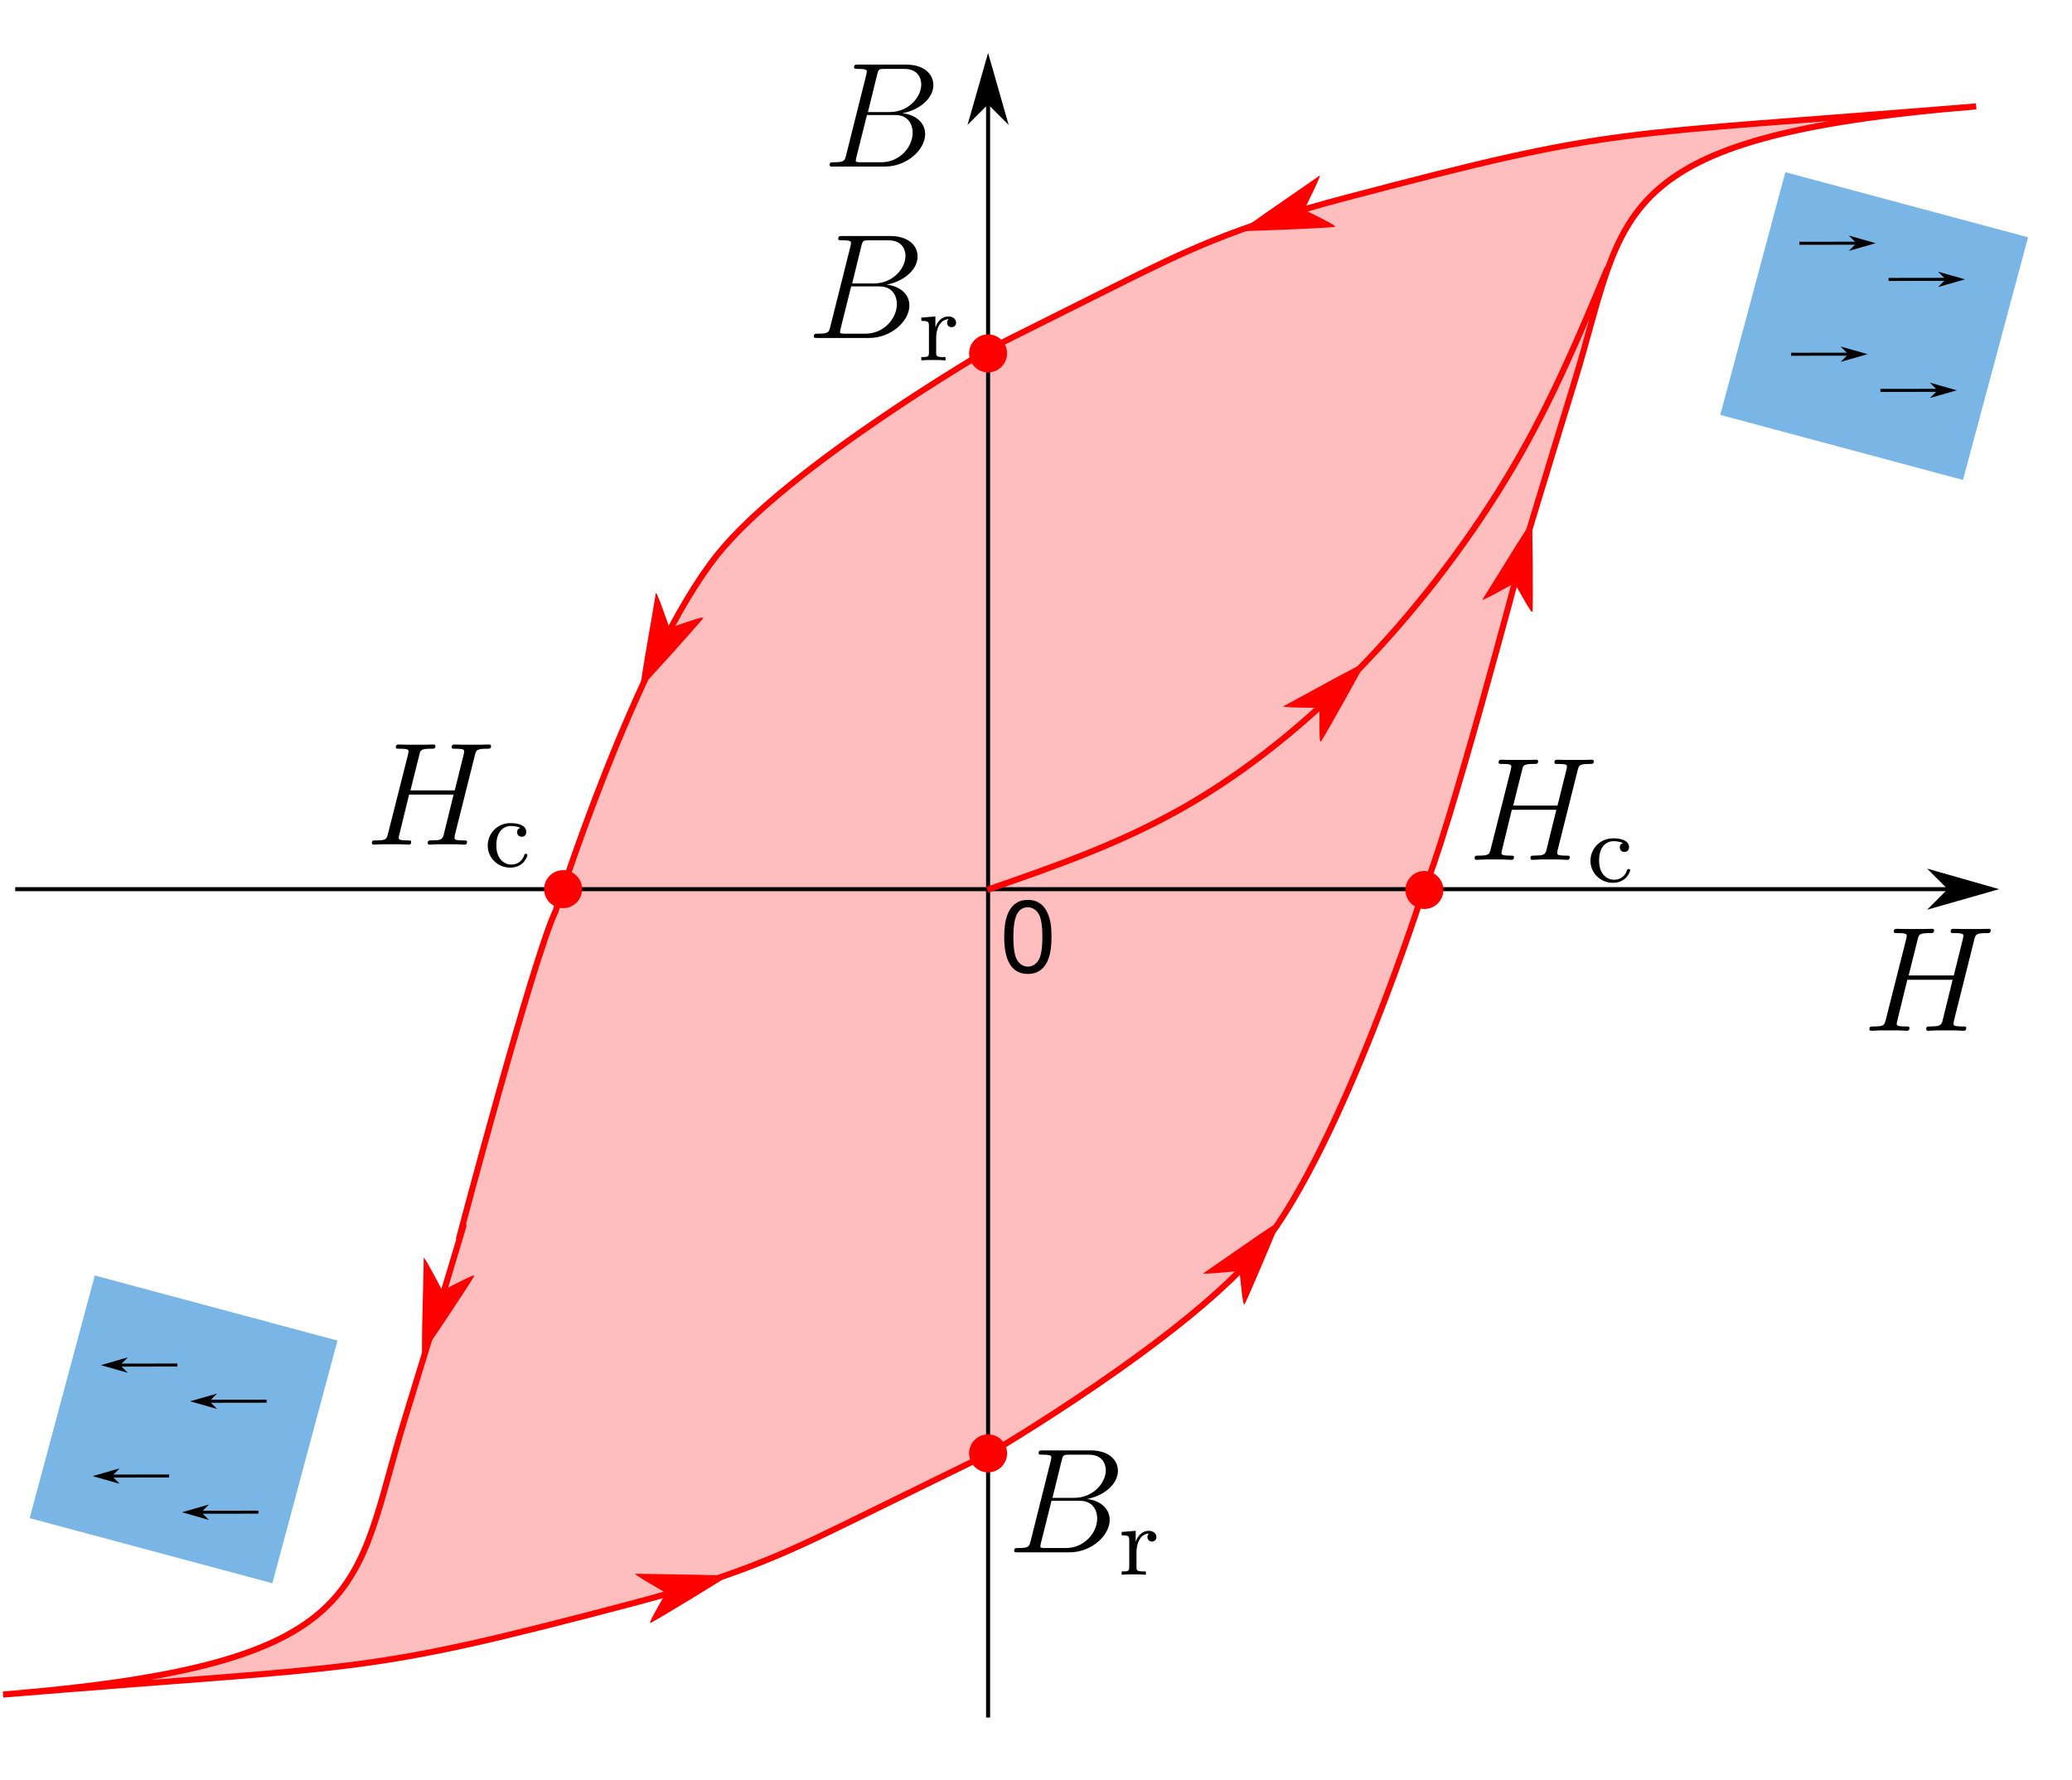
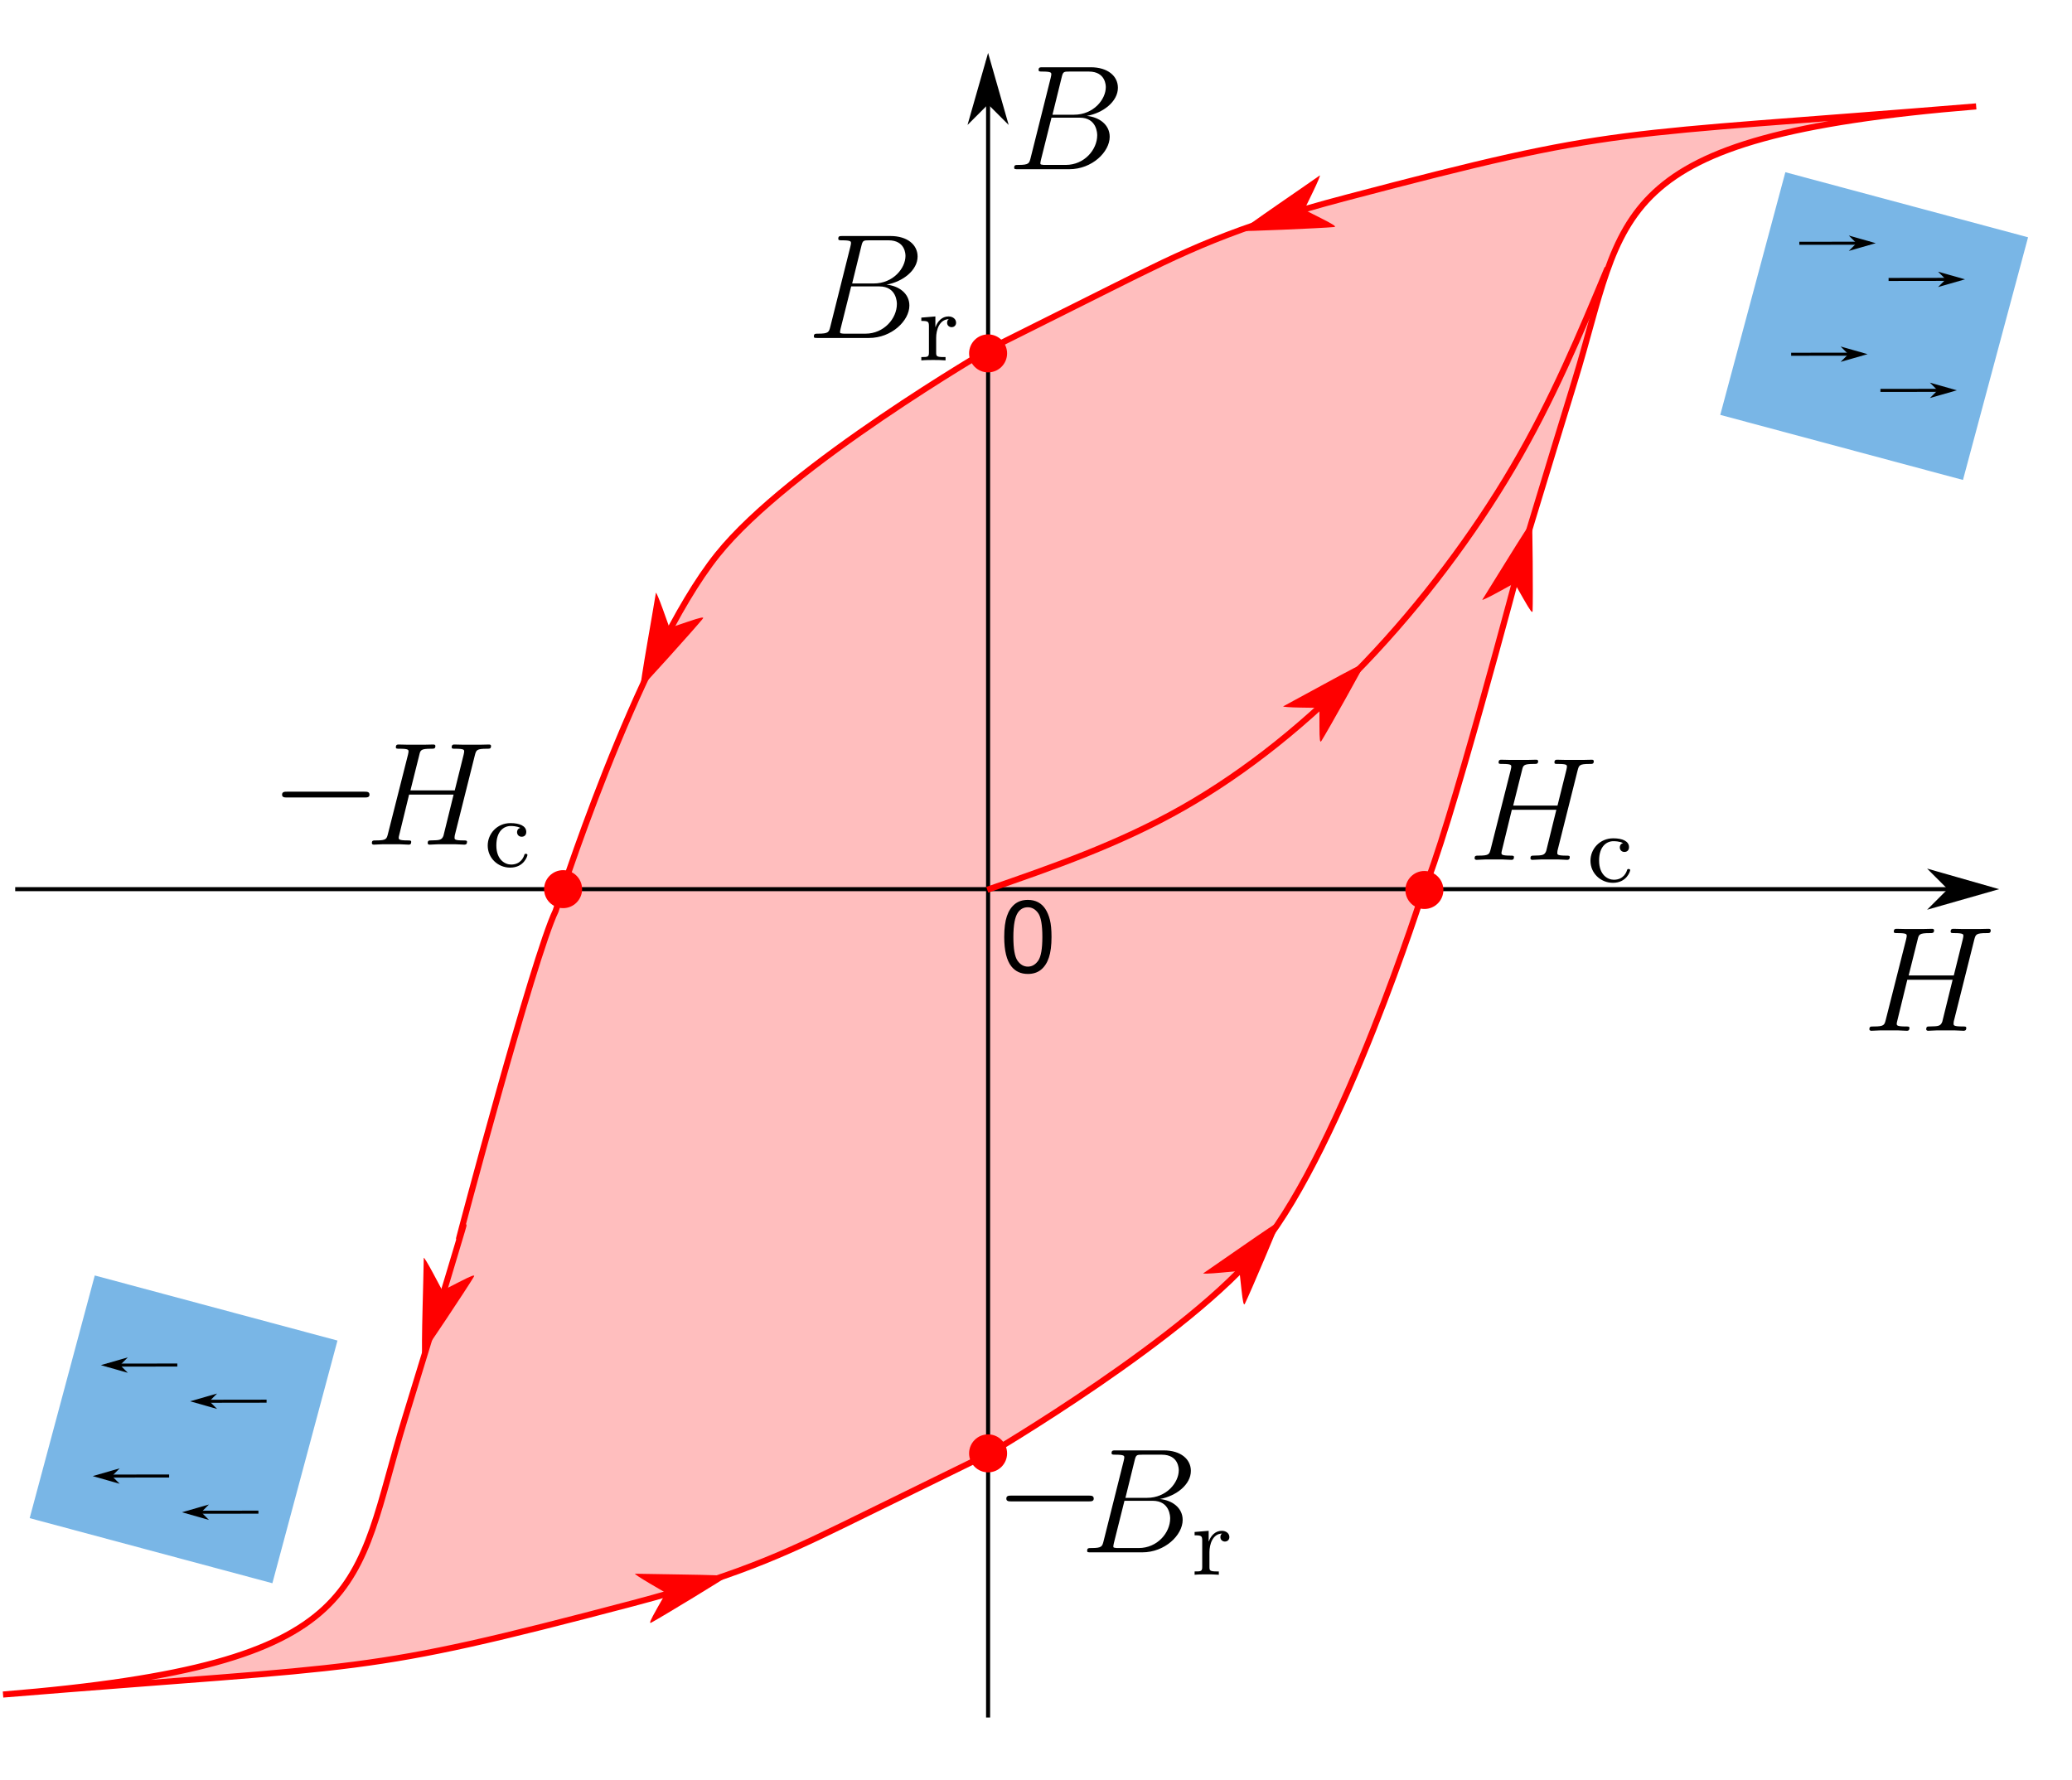
<svg xmlns="http://www.w3.org/2000/svg" width="681.515" height="585.545" id="svg3675" version="1.0">
  <defs id="defs3677">
    <marker orient="auto" refY="0" refX="0" id="Arrow1Mstart" style="overflow:visible" viewBox="0 0 8.887 5.078" markerWidth="8.887" markerHeight="5.078" preserveAspectRatio="xMidYMid">
      <path id="path4207" d="M 0,0 5,-5 -12.5,0 5,5 Z" style="fill-rule:evenodd;stroke:#000000;stroke-width:1pt;marker-start:none" transform="matrix(0.4,0,0,0.4,4,0)" />
    </marker>
    <marker orient="auto" refY="0" refX="0" id="Arrow1Mend" style="overflow:visible">
      <path id="path4210" d="M 0,0 5,-5 -12.5,0 5,5 Z" style="fill-rule:evenodd;stroke:#000000;stroke-width:1pt;marker-start:none" transform="matrix(-0.4,0,0,-0.4,-4,0)" />
    </marker>
    <marker orient="auto" refY="0" refX="0" id="Arrow1Lend" style="overflow:visible" viewBox="0 0 17.774 10.156" markerWidth="17.774" markerHeight="10.156" preserveAspectRatio="xMidYMid">
      <path id="path4204" d="M 0,0 5,-5 -12.5,0 5,5 Z" style="fill-rule:evenodd;stroke:#000000;stroke-width:1pt;marker-start:none" transform="matrix(-0.8,0,0,-0.8,-10,0)" />
    </marker>
    <marker orient="auto" refY="0" refX="0" id="Arrow1Lstart" style="overflow:visible" viewBox="0 0 17.774 10.156" markerWidth="17.774" markerHeight="10.156" preserveAspectRatio="xMidYMid">
      <path id="path4201" d="M 0,0 5,-5 -12.5,0 5,5 Z" style="fill-rule:evenodd;stroke:#000000;stroke-width:1pt;marker-start:none" transform="matrix(0.8,0,0,0.8,10,0)" />
    </marker>
    <marker orient="auto" refY="0" refX="0" id="Arrow1Mend-9" style="overflow:visible">
      <path id="path4210-4" d="M 0,0 5,-5 -12.5,0 5,5 Z" style="fill-rule:evenodd;stroke:#000000;stroke-width:1pt;marker-start:none" transform="matrix(-0.4,0,0,-0.4,-4,0)" />
    </marker>
    <marker orient="auto" refY="0" refX="0" id="marker3790" style="overflow:visible">
      <path id="path3792" d="M 0,0 5,-5 -12.5,0 5,5 Z" style="fill-rule:evenodd;stroke:#000000;stroke-width:1pt;marker-start:none" transform="matrix(-0.4,0,0,-0.4,-4,0)" />
    </marker>
    <marker orient="auto" refY="0" refX="0" id="marker3794" style="overflow:visible">
      <path id="path3796" d="M 0,0 5,-5 -12.5,0 5,5 Z" style="fill-rule:evenodd;stroke:#000000;stroke-width:1pt;marker-start:none" transform="matrix(-0.4,0,0,-0.4,-4,0)" />
    </marker>
    <marker orient="auto" refY="0" refX="0" id="marker3798" style="overflow:visible">
      <path id="path3800" d="M 0,0 5,-5 -12.5,0 5,5 Z" style="fill-rule:evenodd;stroke:#000000;stroke-width:1pt;marker-start:none" transform="matrix(-0.4,0,0,-0.4,-4,0)" />
    </marker>
    <marker orient="auto" refY="0" refX="0" id="Arrow1Mend-7" style="overflow:visible">
      <path id="path4210-1" d="M 0,0 5,-5 -12.5,0 5,5 Z" style="fill-rule:evenodd;stroke:#000000;stroke-width:1pt;marker-start:none" transform="matrix(-0.4,0,0,-0.4,-4,0)" />
    </marker>
    <marker orient="auto" refY="0" refX="0" id="marker3860" style="overflow:visible">
      <path id="path3862" d="M 0,0 5,-5 -12.5,0 5,5 Z" style="fill-rule:evenodd;stroke:#000000;stroke-width:1pt;marker-start:none" transform="matrix(-0.4,0,0,-0.4,-4,0)" />
    </marker>
    <marker orient="auto" refY="0" refX="0" id="marker3864" style="overflow:visible">
      <path id="path3866" d="M 0,0 5,-5 -12.5,0 5,5 Z" style="fill-rule:evenodd;stroke:#000000;stroke-width:1pt;marker-start:none" transform="matrix(-0.4,0,0,-0.4,-4,0)" />
    </marker>
    <marker orient="auto" refY="0" refX="0" id="marker3868" style="overflow:visible">
      <path id="path3870" d="M 0,0 5,-5 -12.5,0 5,5 Z" style="fill-rule:evenodd;stroke:#000000;stroke-width:1pt;marker-start:none" transform="matrix(-0.4,0,0,-0.4,-4,0)" />
    </marker>
    <marker orient="auto" refY="0" refX="0" id="Arrow1Mend-1" style="overflow:visible">
      <path id="path4210-42" d="M 0,0 5,-5 -12.5,0 5,5 Z" style="fill-rule:evenodd;stroke:#000000;stroke-width:1pt;marker-start:none" transform="matrix(-0.4,0,0,-0.4,-4,0)" />
    </marker>
    <marker orient="auto" refY="0" refX="0" id="marker3924" style="overflow:visible">
      <path id="path3926" d="M 0,0 5,-5 -12.5,0 5,5 Z" style="fill-rule:evenodd;stroke:#000000;stroke-width:1pt;marker-start:none" transform="matrix(-0.4,0,0,-0.4,-4,0)" />
    </marker>
    <marker orient="auto" refY="0" refX="0" id="marker3928" style="overflow:visible">
      <path id="path3930" d="M 0,0 5,-5 -12.5,0 5,5 Z" style="fill-rule:evenodd;stroke:#000000;stroke-width:1pt;marker-start:none" transform="matrix(-0.4,0,0,-0.4,-4,0)" />
    </marker>
    <marker orient="auto" refY="0" refX="0" id="marker3932" style="overflow:visible">
      <path id="path3934" d="M 0,0 5,-5 -12.5,0 5,5 Z" style="fill-rule:evenodd;stroke:#000000;stroke-width:1pt;marker-start:none" transform="matrix(-0.4,0,0,-0.4,-4,0)" />
    </marker>
    <marker orient="auto" refY="0" refX="0" id="Arrow1Lstart-2" style="overflow:visible" viewBox="0 0 17.774 10.156" markerWidth="17.774" markerHeight="10.156" preserveAspectRatio="xMidYMid">
      <path id="path4201-9" d="M 0,0 5,-5 -12.5,0 5,5 Z" style="fill-rule:evenodd;stroke:#000000;stroke-width:1pt;marker-start:none" transform="matrix(0.8,0,0,0.8,10,0)" />
    </marker>
    <marker orient="auto" refY="0" refX="0" id="Arrow1Mend-0" style="overflow:visible">
      <path id="path4210-5" d="M 0,0 5,-5 -12.5,0 5,5 Z" style="fill-rule:evenodd;stroke:#000000;stroke-width:1pt;marker-start:none" transform="matrix(-0.4,0,0,-0.4,-4,0)" />
    </marker>
    <marker orient="auto" refY="0" refX="0" id="marker1" style="overflow:visible">
      <path id="path1-1" d="M 0,0 5,-5 -12.5,0 5,5 Z" style="fill-rule:evenodd;stroke:#000000;stroke-width:1pt;marker-start:none" transform="matrix(-0.4,0,0,-0.4,-4,0)" />
    </marker>
    <marker orient="auto" refY="0" refX="0" id="marker2" style="overflow:visible">
      <path id="path2-4" d="M 0,0 5,-5 -12.5,0 5,5 Z" style="fill-rule:evenodd;stroke:#000000;stroke-width:1pt;marker-start:none" transform="matrix(-0.4,0,0,-0.4,-4,0)" />
    </marker>
    <marker orient="auto" refY="0" refX="0" id="marker3" style="overflow:visible">
      <path id="path3-4" d="M 0,0 5,-5 -12.5,0 5,5 Z" style="fill-rule:evenodd;stroke:#000000;stroke-width:1pt;marker-start:none" transform="matrix(-0.4,0,0,-0.4,-4,0)" />
    </marker>
  </defs>
  <g id="layer1" transform="translate(-44.9394, -97.8746)">
    <path id="path5499-9" style="fill:#ff0000;stroke:#ff0000;stroke-width:2;stroke-linecap:butt;stroke-linejoin:miter;stroke-miterlimit:4;stroke-dasharray:none;stroke-opacity:1;fill-opacity:0.254" d="m 371.139,212.275 c 0,0 -66.653,38.649 -90.2,68.042 -26.833,33.494 -53.243,117.227 -53.243,117.227 -7.273,15.087 -32.243,109.298 -31.756,107.773 6.567,-20.6 -10.603,35.83 -17.857,59.37 -17.143,55.63 -9.482,80.63 -132.143,90.63 121.946,-10 116.799,-6.201 207.07,-30 37.93,-10 52.929,-17.74 77.93,-30 l 40.218,-19.722 -1.218,0.722 c 0,0 66.493,-38.982 90,-68.442 26.768,-33.547 53.243,-117.227 53.243,-117.227 7.273,-15.087 32.243,-109.298 31.756,-107.773 -6.567,20.6 10.603,-35.83 17.857,-59.37 17.143,-55.63 9.482,-80.63 132.143,-90.63 -121.946,10 -116.799,6.201 -207.07,30 -37.93,10 -53.024,17.547 -77.93,30 l -40,20 z" />
    <path style="opacity:0.744;fill:#4b9dde;fill-opacity:1;stroke:none" d="m 610.762,234.354 21.411,-79.83 79.83,21.411 -21.411,79.83 z" id="rect7759" />
    <path style="fill:none;stroke:#000000;stroke-width:0.998;stroke-linecap:butt;stroke-linejoin:miter;stroke-miterlimit:4;stroke-dasharray:none;stroke-opacity:1;marker-start:none;marker-end:url(#Arrow1Mend)" d="m 636.764,177.909 23.176,-0.034" id="path7763" />
    <path style="fill:none;stroke:#000000;stroke-width:0.998;stroke-linecap:butt;stroke-linejoin:miter;stroke-miterlimit:4;stroke-dasharray:none;stroke-opacity:1;marker-start:none;marker-end:url(#Arrow1Mend)" d="m 666.126,189.802 23.176,-0.034" id="path7767" />
    <path style="fill:none;stroke:#000000;stroke-width:0.998;stroke-linecap:butt;stroke-linejoin:miter;stroke-miterlimit:4;stroke-dasharray:none;stroke-opacity:1;marker-start:none;marker-end:url(#Arrow1Mend)" d="m 634.079,214.414 23.176,-0.034" id="path7774" />
    <path style="fill:none;stroke:#000000;stroke-width:0.998;stroke-linecap:butt;stroke-linejoin:miter;stroke-miterlimit:4;stroke-dasharray:none;stroke-opacity:1;marker-start:none;marker-end:url(#Arrow1Mend)" d="m 663.441,226.308 23.176,-0.034" id="path7776" />
    <path style="opacity:0.744;fill:#4b9dde;fill-opacity:1;stroke:none" d="M 155.94,538.872 134.529,618.702 54.699,597.29 76.111,517.461 Z" id="rect7759-1" />
    <path style="fill:none;stroke:#000000;stroke-width:0.998;stroke-linecap:butt;stroke-linejoin:miter;stroke-miterlimit:4;stroke-dasharray:none;stroke-opacity:1;marker-start:none;marker-end:url(#Arrow1Mend-0)" d="m 129.939,595.318 -23.176,0.034" id="path7763-5" />
    <path style="fill:none;stroke:#000000;stroke-width:0.998;stroke-linecap:butt;stroke-linejoin:miter;stroke-miterlimit:4;stroke-dasharray:none;stroke-opacity:1;marker-start:none;marker-end:url(#Arrow1Mend-0)" d="m 100.576,583.424 -23.176,0.034" id="path7767-6" />
    <path style="fill:none;stroke:#000000;stroke-width:0.998;stroke-linecap:butt;stroke-linejoin:miter;stroke-miterlimit:4;stroke-dasharray:none;stroke-opacity:1;marker-start:none;marker-end:url(#Arrow1Mend-0)" d="m 132.623,558.812 -23.176,0.034" id="path7774-3" />
    <path style="fill:none;stroke:#000000;stroke-width:0.998;stroke-linecap:butt;stroke-linejoin:miter;stroke-miterlimit:4;stroke-dasharray:none;stroke-opacity:1;marker-start:none;marker-end:url(#Arrow1Mend-0)" d="m 103.261,546.919 -23.176,0.034" id="path7776-6" />
    <path d="m 694.318,406.954 c 0.45,-1.671 0.578,-2.12 4.048,-2.12 0.899,0 1.349,0 1.349,-0.9 0,-0.514 -0.45,-0.514 -0.707,-0.514 -0.9,0 -1.928,0.064 -2.827,0.064 h -5.847 c -0.9,0 -1.928,-0.064 -2.891,-0.064 -0.321,0 -0.9,0 -0.9,0.9 0,0.514 0.321,0.514 1.221,0.514 2.956,0 2.956,0.386 2.956,0.9 0,0.129 0,0.386 -0.193,1.157 l -2.956,11.886 h -14.842 l 2.956,-11.822 c 0.386,-1.671 0.514,-2.12 3.984,-2.12 0.9,0 1.414,0 1.414,-0.9 0,-0.514 -0.45,-0.514 -0.771,-0.514 -0.9,0 -1.928,0.064 -2.827,0.064 h -5.783 c -0.964,0 -1.992,-0.064 -2.956,-0.064 -0.321,0 -0.9,0 -0.9,0.9 0,0.514 0.321,0.514 1.285,0.514 2.956,0 2.956,0.386 2.956,0.9 0,0.129 0,0.386 -0.193,1.157 l -6.682,26.407 c -0.45,1.735 -0.514,2.249 -3.919,2.249 -1.092,0 -1.478,0 -1.478,0.899 0,0.514 0.578,0.514 0.707,0.514 0.9,0 1.928,-0.129 2.827,-0.129 h 5.847 c 0.899,0 1.928,0.129 2.891,0.129 0.386,0 0.9,0 0.9,-0.964 0,-0.45 -0.45,-0.45 -1.157,-0.45 -3.02,0 -3.02,-0.386 -3.02,-0.9 0,-0.064 0,-0.386 0.129,-0.771 l 3.341,-13.685 h 14.906 c -0.835,3.277 -3.341,13.557 -3.405,13.814 -0.578,1.478 -1.349,1.478 -4.241,1.542 -0.578,0 -1.028,0 -1.028,0.899 0,0.514 0.514,0.514 0.707,0.514 0.835,0 1.863,-0.129 2.827,-0.129 h 5.783 c 0.964,0 1.992,0.129 2.891,0.129 0.386,0 0.964,0 0.964,-0.964 0,-0.45 -0.45,-0.45 -1.157,-0.45 -3.02,0 -3.02,-0.386 -3.02,-0.9 0,-0.064 0,-0.386 0.064,-0.771 z m 0,0" id="path2" style="fill:#000000;fill-opacity:1;stroke-width:1.333" />
-     <path d="m 333.435,122.469 c 0.45,-1.863 0.643,-1.928 2.57,-1.928 h 6.361 c 5.59,0 5.59,4.69 5.59,5.14 0,3.984 -3.984,9.059 -10.473,9.059 h -7.068 z m 8.288,12.657 c 5.397,-0.964 10.216,-4.755 10.216,-9.252 0,-3.855 -3.341,-6.746 -8.931,-6.746 h -15.741 c -0.964,0 -1.414,0 -1.414,0.9 0,0.514 0.45,0.514 1.221,0.514 2.956,0 2.956,0.386 2.956,0.9 0,0.129 0,0.386 -0.193,1.157 l -6.618,26.407 c -0.45,1.735 -0.578,2.249 -3.984,2.249 -0.964,0 -1.414,0 -1.414,0.899 0,0.514 0.257,0.514 1.285,0.514 h 16.834 c 7.517,0 13.3,-5.718 13.3,-10.666 0,-4.048 -3.534,-6.489 -7.517,-6.875 z m -6.939,16.127 h -6.682 c -0.643,0 -0.771,0 -1.028,-0.064 -0.578,-0.064 -0.643,-0.129 -0.643,-0.514 0,-0.386 0.129,-0.643 0.193,-1.092 l 3.47,-13.878 h 9.252 c 5.783,0 5.783,5.397 5.783,5.783 0,4.755 -4.241,9.766 -10.344,9.766 z m 0,0" id="path1" style="fill:#000000;fill-opacity:1;stroke-width:1.333" />
-     <path d="m 394.134,578.342 c 0.45,-1.863 0.643,-1.928 2.57,-1.928 h 6.361 c 5.59,0 5.59,4.69 5.59,5.14 0,3.984 -3.984,9.059 -10.473,9.059 h -7.068 z m 8.288,12.657 c 5.397,-0.964 10.216,-4.755 10.216,-9.252 0,-3.855 -3.341,-6.746 -8.931,-6.746 h -15.741 c -0.964,0 -1.414,0 -1.414,0.9 0,0.514 0.45,0.514 1.221,0.514 2.956,0 2.956,0.386 2.956,0.9 0,0.129 0,0.386 -0.193,1.157 l -6.618,26.407 c -0.45,1.735 -0.578,2.249 -3.984,2.249 -0.964,0 -1.414,0 -1.414,0.899 0,0.514 0.257,0.514 1.285,0.514 h 16.834 c 7.517,0 13.3,-5.718 13.3,-10.666 0,-4.048 -3.534,-6.489 -7.517,-6.875 z m -6.939,16.127 h -6.682 c -0.643,0 -0.771,0 -1.028,-0.064 -0.578,-0.064 -0.643,-0.129 -0.643,-0.514 0,-0.386 0.129,-0.643 0.193,-1.092 l 3.47,-13.878 h 9.252 c 5.783,0 5.783,5.397 5.783,5.783 0,4.755 -4.241,9.766 -10.344,9.766 z m 0,0" id="path4" style="fill:#000000;fill-opacity:1;stroke-width:1.333" />
-     <path d="m 418.747,608.46 c 0,-2.506 1.028,-6.04 4.176,-6.104 -0.193,0.129 -0.578,0.386 -0.578,1.157 0,1.028 0.835,1.478 1.478,1.478 0.771,0 1.478,-0.514 1.478,-1.478 0,-1.157 -1.028,-2.056 -2.506,-2.056 -2.12,0 -3.598,1.606 -4.241,3.47 h -0.064 v -3.47 l -4.626,0.386 v 1.092 c 2.249,0 2.506,0.193 2.506,1.799 v 8.61 c 0,1.478 -0.45,1.478 -2.506,1.478 v 1.092 c 1.285,-0.129 3.084,-0.129 3.855,-0.129 1.928,0 1.992,0 4.112,0.129 v -1.092 h -0.643 c -2.377,0 -2.442,-0.321 -2.442,-1.542 z m 0,0" id="path5" style="fill:#000000;fill-opacity:1;stroke-width:1.333" />
+     <path d="m 394.134,123.342 c 0.45,-1.863 0.643,-1.928 2.57,-1.928 h 6.361 c 5.59,0 5.59,4.69 5.59,5.14 0,3.984 -3.984,9.059 -10.473,9.059 h -7.068 z m 8.288,12.657 c 5.397,-0.964 10.216,-4.755 10.216,-9.252 0,-3.855 -3.341,-6.746 -8.931,-6.746 h -15.741 c -0.964,0 -1.414,0 -1.414,0.9 0,0.514 0.45,0.514 1.221,0.514 2.956,0 2.956,0.386 2.956,0.9 0,0.129 0,0.386 -0.193,1.157 l -6.618,26.407 c -0.45,1.735 -0.578,2.249 -3.984,2.249 -0.964,0 -1.414,0 -1.414,0.899 0,0.514 0.257,0.514 1.285,0.514 h 16.834 c 7.517,0 13.3,-5.718 13.3,-10.666 0,-4.048 -3.534,-6.489 -7.517,-6.875 z M 395.483,152.127 h -6.682 c -0.643,0 -0.771,0 -1.028,-0.064 -0.578,-0.064 -0.643,-0.129 -0.643,-0.514 0,-0.386 0.129,-0.643 0.193,-1.092 l 3.47,-13.878 h 9.252 c 5.783,0 5.783,5.397 5.783,5.783 0,4.755 -4.241,9.766 -10.344,9.766 z m 0,0" id="path1" style="fill:#000000;fill-opacity:1;stroke-width:1.333" />
+     <path d="m 418.134,578.342 c 0.45,-1.863 0.643,-1.928 2.57,-1.928 h 6.361 c 5.59,0 5.59,4.69 5.59,5.14 0,3.984 -3.984,9.059 -10.473,9.059 h -7.068 z m 8.288,12.657 c 5.397,-0.964 10.216,-4.755 10.216,-9.252 0,-3.855 -3.341,-6.746 -8.931,-6.746 h -15.741 c -0.964,0 -1.414,0 -1.414,0.9 0,0.514 0.45,0.514 1.221,0.514 2.956,0 2.956,0.386 2.956,0.9 0,0.129 0,0.386 -0.193,1.157 l -6.618,26.407 c -0.45,1.735 -0.578,2.249 -3.984,2.249 -0.964,0 -1.414,0 -1.414,0.899 0,0.514 0.257,0.514 1.285,0.514 h 16.834 c 7.517,0 13.3,-5.718 13.3,-10.666 0,-4.048 -3.534,-6.489 -7.517,-6.875 z m -6.939,16.127 h -6.682 c -0.643,0 -0.771,0 -1.028,-0.064 -0.578,-0.064 -0.643,-0.129 -0.643,-0.514 0,-0.386 0.129,-0.643 0.193,-1.092 l 3.47,-13.878 h 9.252 c 5.783,0 5.783,5.397 5.783,5.783 0,4.755 -4.241,9.766 -10.344,9.766 z m 0,0" id="path4" style="fill:#000000;fill-opacity:1;stroke-width:1.333" />
+     <path d="m 442.747,608.46 c 0,-2.506 1.028,-6.04 4.176,-6.104 -0.193,0.129 -0.578,0.386 -0.578,1.157 0,1.028 0.835,1.478 1.478,1.478 0.771,0 1.478,-0.514 1.478,-1.478 0,-1.157 -1.028,-2.056 -2.506,-2.056 -2.12,0 -3.598,1.606 -4.241,3.47 h -0.064 v -3.47 l -4.626,0.386 v 1.092 c 2.249,0 2.506,0.193 2.506,1.799 v 8.61 c 0,1.478 -0.45,1.478 -2.506,1.478 v 1.092 c 1.285,-0.129 3.084,-0.129 3.855,-0.129 1.928,0 1.992,0 4.112,0.129 v -1.092 h -0.643 c -2.377,0 -2.442,-0.321 -2.442,-1.542 z m 0,0" id="path5" style="fill:#000000;fill-opacity:1;stroke-width:1.333" />
    <path d="m 328.246,178.856 c 0.45,-1.863 0.643,-1.928 2.57,-1.928 h 6.361 c 5.59,0 5.59,4.69 5.59,5.14 0,3.984 -3.984,9.059 -10.473,9.059 h -7.068 z m 8.288,12.657 c 5.397,-0.964 10.216,-4.755 10.216,-9.252 0,-3.855 -3.341,-6.746 -8.931,-6.746 h -15.741 c -0.964,0 -1.414,0 -1.414,0.9 0,0.514 0.45,0.514 1.221,0.514 2.956,0 2.956,0.386 2.956,0.9 0,0.129 0,0.386 -0.193,1.157 l -6.618,26.407 c -0.45,1.735 -0.578,2.249 -3.984,2.249 -0.964,0 -1.414,0 -1.414,0.899 0,0.514 0.257,0.514 1.285,0.514 h 16.834 c 7.517,0 13.3,-5.718 13.3,-10.666 0,-4.048 -3.534,-6.489 -7.517,-6.875 z m -6.939,16.127 h -6.682 c -0.643,0 -0.771,0 -1.028,-0.064 -0.578,-0.064 -0.643,-0.129 -0.643,-0.514 0,-0.386 0.129,-0.643 0.193,-1.092 l 3.47,-13.878 h 9.252 c 5.783,0 5.783,5.397 5.783,5.783 0,4.755 -4.241,9.766 -10.344,9.766 z m 0,0" id="path4-3" style="fill:#000000;fill-opacity:1;stroke-width:1.333" />
    <path d="m 352.859,208.974 c 0,-2.506 1.028,-6.04 4.176,-6.104 -0.193,0.129 -0.578,0.386 -0.578,1.157 0,1.028 0.835,1.478 1.478,1.478 0.771,0 1.478,-0.514 1.478,-1.478 0,-1.157 -1.028,-2.056 -2.506,-2.056 -2.12,0 -3.598,1.606 -4.241,3.47 h -0.064 v -3.47 l -4.626,0.386 v 1.092 c 2.249,0 2.506,0.193 2.506,1.799 v 8.61 c 0,1.478 -0.45,1.478 -2.506,1.478 v 1.092 c 1.285,-0.129 3.084,-0.129 3.855,-0.129 1.928,0 1.992,0 4.112,0.129 v -1.092 h -0.643 c -2.377,0 -2.442,-0.321 -2.442,-1.542 z m 0,0" id="path5-3" style="fill:#000000;fill-opacity:1;stroke-width:1.333" />
    <g style="font-style:normal;font-variant:normal;font-weight:normal;font-stretch:normal;font-size:48px;line-height:125%;font-family:Arial;-inkscape-font-specification:Arial;text-align:start;writing-mode:lr-tb;text-anchor:start;fill:#000000;fill-opacity:1;stroke:none;stroke-width:1.44" id="text3974" transform="matrix(0.6943324,0,0,0.6943324,289.7559,-41.35022)">
      <path d="m 123.123,644.428 c 0,-4.062 0.418,-7.332 1.254,-9.809 0.836,-2.477 2.078,-4.387 3.727,-5.73 1.648,-1.344 3.723,-2.016 6.223,-2.016 1.844,4e-5 3.461,0.371 4.852,1.113 1.391,0.742 2.539,1.813 3.445,3.211 0.906,1.398 1.617,3.102 2.133,5.109 0.516,2.008 0.773,4.715 0.773,8.121 -3e-5,4.031 -0.414,7.285 -1.242,9.762 -0.828,2.477 -2.066,4.391 -3.715,5.742 -1.648,1.352 -3.73,2.027 -6.246,2.027 -3.313,0 -5.914,-1.188 -7.805,-3.562 -2.266,-2.859 -3.398,-7.516 -3.398,-13.969 z m 4.336,0 c -1e-5,5.641 0.66,9.395 1.98,11.262 1.32,1.867 2.949,2.801 4.887,2.801 1.937,0 3.566,-0.937 4.887,-2.812 1.32,-1.875 1.98,-5.625 1.98,-11.25 -2e-5,-5.656 -0.66,-9.414 -1.98,-11.273 -1.32,-1.859 -2.965,-2.789 -4.934,-2.789 -1.938,3e-5 -3.484,0.82 -4.641,2.461 -1.453,2.094 -2.18,5.961 -2.18,11.602 z" id="path4007" style="stroke-width:1.44" />
    </g>
    <path style="fill:#000000;fill-rule:evenodd;stroke-width:1.333;stroke:#000000;stroke-opacity:1;marker-start:url(#Arrow1Lstart)" d="m 369.939,117.875 v 545" id="path3" />
    <path style="fill:#000000;fill-rule:evenodd;stroke:#000000;stroke-width:1.333;stroke-opacity:1;marker-start:url(#Arrow1Lstart-2)" d="M 699.899,390.375 H 49.939" id="path3-1" />
    <circle style="fill:#ff0000;fill-opacity:1;stroke:none" id="path2934" cx="369.939" cy="575.981" r="6.25" />
    <circle style="fill:#ff0000;fill-opacity:1;stroke:none" id="path2934-2" cx="369.939" cy="214.125" r="6.25" />
    <circle style="fill:#ff0000;fill-opacity:1;stroke:none" id="path2934-2-6" cx="230.154" cy="390.375" r="6.25" />
    <circle style="fill:#ff0000;fill-opacity:1;stroke:none" id="path2934-2-6-5" cx="513.446" cy="390.647" r="6.25" />
    <path style="fill:#ff0000;fill-opacity:1;stroke:none;stroke-width:1.582" d="m 546.037,294.88 -2.942,-5.163 -5.5,3.016 c -3.025,1.659 -5.314,2.744 -5.086,2.41 0.228,-0.333 3.925,-6.287 8.216,-13.23 4.291,-6.943 7.924,-12.588 8.073,-12.545 0.223,0.065 0.428,25.486 0.237,29.484 -0.043,0.909 -0.75,-0.027 -2.998,-3.973 z" id="path3439-4" />
    <path style="fill:#ff0000;fill-opacity:1;stroke:none;stroke-width:1.582" d="m 478.926,336.684 -0.004,-5.942 -6.272,-0.098 c -3.45,-0.054 -5.975,-0.243 -5.613,-0.42 0.363,-0.177 6.52,-3.524 13.683,-7.438 7.163,-3.913 13.111,-7.024 13.22,-6.912 0.162,0.167 -12.229,22.364 -14.371,25.745 -0.487,0.769 -0.638,-0.394 -0.642,-4.936 z" id="path3439-4-3" />
    <path style="fill:#ff0000;fill-opacity:1;stroke:none;stroke-width:1.582" d="m 453.251,521.881 -0.643,-5.907 -6.246,0.577 c -3.436,0.318 -5.967,0.401 -5.625,0.186 0.342,-0.215 6.103,-4.205 12.804,-8.866 6.7,-4.661 12.28,-8.393 12.4,-8.294 0.179,0.149 -9.754,23.549 -11.52,27.141 -0.402,0.817 -0.677,-0.323 -1.169,-4.838 z" id="path3439-4-01" />
    <path style="fill:#ff0000;fill-opacity:1;stroke:none;stroke-width:1.582" d="m 261.019,627.049 2.921,-5.174 -5.412,-3.172 c -2.977,-1.745 -5.082,-3.152 -4.679,-3.128 0.403,0.024 7.41,0.141 15.571,0.26 8.161,0.119 14.87,0.339 14.91,0.489 0.059,0.225 -21.653,13.449 -25.181,15.338 -0.803,0.43 -0.362,-0.657 1.871,-4.612 z" id="path3439-4-01-9" />
    <path style="fill:#ff0000;fill-opacity:1;stroke:none;stroke-width:1.582" d="m 479.451,169.659 -5.512,-2.785 2.845,-5.866 c 1.565,-3.226 2.571,-5.658 2.237,-5.405 -0.211,0.16 -2.685,1.879 -6.242,4.339 -2.066,1.429 -4.497,3.108 -7.063,4.877 -6.984,4.815 -12.654,8.88 -12.601,9.032 0.079,0.228 26.476,-0.882 30.616,-1.288 0.942,-0.092 -0.067,-0.777 -4.28,-2.905 z" id="path3439-4-0" />
    <path style="fill:#ff0000;fill-opacity:1;stroke:none;stroke-width:1.582" d="m 271.01,302.453 -5.847,1.987 -2.198,-6.138 c -1.209,-3.376 -2.241,-5.797 -2.294,-5.381 -0.034,0.263 -0.538,3.233 -1.271,7.495 -0.426,2.476 -0.929,5.387 -1.461,8.458 -1.45,8.358 -2.517,15.253 -2.37,15.322 0.218,0.103 17.904,-19.525 20.512,-22.765 0.593,-0.737 -0.601,-0.496 -5.071,1.023 z" id="path3439-4-0-9" />
    <path style="fill:#ff0000;fill-opacity:1;stroke:none;stroke-width:1.582" d="m 195.937,519.621 -5.496,2.816 -3.067,-5.753 c -1.687,-3.164 -3.06,-5.41 -3.052,-4.99 0.005,0.265 -0.062,3.277 -0.167,7.6 -0.061,2.511 -0.135,5.465 -0.216,8.581 -0.219,8.48 -0.272,15.456 -0.117,15.503 0.231,0.07 14.874,-21.921 16.984,-25.506 0.48,-0.816 -0.667,-0.403 -4.868,1.749 z" id="path3439-4-0-9-1" />
    <g transform="matrix(3.029028,0,0,3.029028,167.2554,342.7926)" id="g7" style="stroke-width:0.33">
      <g fill="#000000" fill-opacity="1" id="g3" transform="matrix(1.33333,0,0,1.33333,-3.3865,-2.67433)" style="stroke-width:0.33">
        <g id="use2" transform="translate(1.993,10.162)" style="stroke-width:0.33">
          <path d="M 8.938,-7.297 C 9.047,-7.703 9.078,-7.812 9.922,-7.812 c 0.219,0 0.328,0 0.328,-0.219 0,-0.125 -0.109,-0.125 -0.172,-0.125 -0.219,0 -0.469,0.016 -0.688,0.016 H 7.969 C 7.75,-8.141 7.5,-8.156 7.266,-8.156 c -0.078,0 -0.219,0 -0.219,0.219 0,0.125 0.078,0.125 0.297,0.125 0.719,0 0.719,0.094 0.719,0.219 0,0.031 0,0.094 -0.047,0.281 l -0.719,2.891 H 3.688 l 0.719,-2.875 C 4.5,-7.703 4.531,-7.812 5.375,-7.812 c 0.219,0 0.344,0 0.344,-0.219 0,-0.125 -0.109,-0.125 -0.188,-0.125 -0.219,0 -0.469,0.016 -0.688,0.016 H 3.438 c -0.234,0 -0.484,-0.016 -0.719,-0.016 -0.078,0 -0.219,0 -0.219,0.219 0,0.125 0.078,0.125 0.312,0.125 0.719,0 0.719,0.094 0.719,0.219 0,0.031 0,0.094 -0.047,0.281 l -1.625,6.422 C 1.75,-0.469 1.734,-0.344 0.906,-0.344 c -0.266,0 -0.359,0 -0.359,0.219 C 0.547,0 0.688,0 0.719,0 0.938,0 1.188,-0.031 1.406,-0.031 H 2.828 C 3.047,-0.031 3.297,0 3.531,0 3.625,0 3.75,0 3.75,-0.234 3.75,-0.344 3.641,-0.344 3.469,-0.344 c -0.734,0 -0.734,-0.094 -0.734,-0.219 0,-0.016 0,-0.094 0.031,-0.188 l 0.812,-3.328 h 3.625 C 7,-3.281 6.391,-0.781 6.375,-0.719 c -0.141,0.359 -0.328,0.359 -1.031,0.375 -0.141,0 -0.25,0 -0.25,0.219 C 5.094,0 5.219,0 5.266,0 5.469,0 5.719,-0.031 5.953,-0.031 h 1.406 C 7.594,-0.031 7.844,0 8.062,0 c 0.094,0 0.234,0 0.234,-0.234 0,-0.109 -0.109,-0.109 -0.281,-0.109 -0.734,0 -0.734,-0.094 -0.734,-0.219 0,-0.016 0,-0.094 0.016,-0.188 z m 0,0" id="path6" style="stroke-width:0.33" />
        </g>
      </g>
      <g fill="#000000" fill-opacity="1" id="g4" transform="matrix(1.33333,0,0,1.33333,-3.3865,-2.67433)" style="stroke-width:0.33">
        <g id="use3" transform="translate(11.692,11.955)" style="stroke-width:0.33">
          <path d="m 2.938,-3.156 c -0.234,0.062 -0.266,0.25 -0.266,0.344 0,0.219 0.156,0.375 0.375,0.375 0.219,0 0.375,-0.141 0.375,-0.391 0,-0.484 -0.531,-0.719 -1.281,-0.719 -1.109,0 -1.859,0.875 -1.859,1.828 0,1.016 0.828,1.797 1.828,1.797 1.125,0 1.406,-0.938 1.406,-1.031 0,-0.094 -0.109,-0.094 -0.125,-0.094 -0.062,0 -0.094,0 -0.125,0.078 -0.047,0.172 -0.281,0.797 -1.078,0.797 -0.484,0 -1.203,-0.375 -1.203,-1.562 0,-1.141 0.594,-1.578 1.172,-1.578 0.078,0 0.5,0 0.781,0.156 z m 0,0" id="path7" style="stroke-width:0.33" />
        </g>
      </g>
    </g>
    <g transform="matrix(3.029028,0,0,3.029028,529.9668,347.7926)" id="g7-7" style="stroke-width:0.33">
      <g fill="#000000" fill-opacity="1" id="g3-4" transform="matrix(1.33333,0,0,1.33333,-3.3865,-2.67433)" style="stroke-width:0.33">
        <g id="use2-4" transform="translate(1.993,10.162)" style="stroke-width:0.33">
          <path d="M 8.938,-7.297 C 9.047,-7.703 9.078,-7.812 9.922,-7.812 c 0.219,0 0.328,0 0.328,-0.219 0,-0.125 -0.109,-0.125 -0.172,-0.125 -0.219,0 -0.469,0.016 -0.688,0.016 H 7.969 C 7.75,-8.141 7.5,-8.156 7.266,-8.156 c -0.078,0 -0.219,0 -0.219,0.219 0,0.125 0.078,0.125 0.297,0.125 0.719,0 0.719,0.094 0.719,0.219 0,0.031 0,0.094 -0.047,0.281 l -0.719,2.891 H 3.688 l 0.719,-2.875 C 4.5,-7.703 4.531,-7.812 5.375,-7.812 c 0.219,0 0.344,0 0.344,-0.219 0,-0.125 -0.109,-0.125 -0.188,-0.125 -0.219,0 -0.469,0.016 -0.688,0.016 H 3.438 c -0.234,0 -0.484,-0.016 -0.719,-0.016 -0.078,0 -0.219,0 -0.219,0.219 0,0.125 0.078,0.125 0.312,0.125 0.719,0 0.719,0.094 0.719,0.219 0,0.031 0,0.094 -0.047,0.281 l -1.625,6.422 C 1.75,-0.469 1.734,-0.344 0.906,-0.344 c -0.266,0 -0.359,0 -0.359,0.219 C 0.547,0 0.688,0 0.719,0 0.938,0 1.188,-0.031 1.406,-0.031 H 2.828 C 3.047,-0.031 3.297,0 3.531,0 3.625,0 3.75,0 3.75,-0.234 3.75,-0.344 3.641,-0.344 3.469,-0.344 c -0.734,0 -0.734,-0.094 -0.734,-0.219 0,-0.016 0,-0.094 0.031,-0.188 l 0.812,-3.328 h 3.625 C 7,-3.281 6.391,-0.781 6.375,-0.719 c -0.141,0.359 -0.328,0.359 -1.031,0.375 -0.141,0 -0.25,0 -0.25,0.219 C 5.094,0 5.219,0 5.266,0 5.469,0 5.719,-0.031 5.953,-0.031 h 1.406 C 7.594,-0.031 7.844,0 8.062,0 c 0.094,0 0.234,0 0.234,-0.234 0,-0.109 -0.109,-0.109 -0.281,-0.109 -0.734,0 -0.734,-0.094 -0.734,-0.219 0,-0.016 0,-0.094 0.016,-0.188 z m 0,0" id="path6-7" style="stroke-width:0.33" />
        </g>
      </g>
      <g fill="#000000" fill-opacity="1" id="g4-1" transform="matrix(1.33333,0,0,1.33333,-3.3865,-2.67433)" style="stroke-width:0.33">
        <g id="use3-4" transform="translate(11.692,11.955)" style="stroke-width:0.33">
          <path d="m 2.938,-3.156 c -0.234,0.062 -0.266,0.25 -0.266,0.344 0,0.219 0.156,0.375 0.375,0.375 0.219,0 0.375,-0.141 0.375,-0.391 0,-0.484 -0.531,-0.719 -1.281,-0.719 -1.109,0 -1.859,0.875 -1.859,1.828 0,1.016 0.828,1.797 1.828,1.797 1.125,0 1.406,-0.938 1.406,-1.031 0,-0.094 -0.109,-0.094 -0.125,-0.094 -0.062,0 -0.094,0 -0.125,0.078 -0.047,0.172 -0.281,0.797 -1.078,0.797 -0.484,0 -1.203,-0.375 -1.203,-1.562 0,-1.141 0.594,-1.578 1.172,-1.578 0.078,0 0.5,0 0.781,0.156 z m 0,0" id="path7-0" style="stroke-width:0.33" />
        </g>
      </g>
    </g>
    <path style="fill:none;fill-opacity:0.254;fill-rule:evenodd;stroke:#ff0000;stroke-width:2;stroke-dasharray:none;stroke-opacity:1" d="m 369.939,390.375 c 21.667,-7.5 43.333,-15 64.322,-26.927 20.99,-11.927 41.3,-28.279 59.949,-47.774 18.649,-19.495 35.634,-42.132 48.645,-64.289 13.011,-22.157 22.047,-43.834 31.084,-65.51" id="path8" transform="translate(-0.27147,0.20102)" />
+     <g transform="matrix(2.948729,0,0,2.948729,375.9394,589.8747)" id="g20" style="stroke-width:0.339">
+       <g fill="#000000" fill-opacity="1" id="g19" transform="matrix(1.33333,0,0,1.33333,-3.96983,-7.64217)" style="stroke-width:0.339">
+         <g id="use1" transform="translate(1.993,8.966)" style="stroke-width:0.339">
+           <path d="m 7.875,-2.75 c 0.203,0 0.422,0 0.422,-0.234 0,-0.25 -0.219,-0.25 -0.422,-0.25 H 1.406 c -0.203,0 -0.422,0 -0.422,0.25 0,0.234 0.219,0.234 0.422,0.234 z m 0,0" id="path19" style="stroke-width:0.339" />
+         </g>
+       </g>
+     </g>
+     <g transform="matrix(2.948729,0,0,2.948729,137.7218,358.3108)" id="g20-8" style="stroke-width:0.339">
+       <g fill="#000000" fill-opacity="1" id="g19-2" transform="matrix(1.33333,0,0,1.33333,-3.96983,-7.64217)" style="stroke-width:0.339">
+         <g id="use1-5" transform="translate(1.993,8.966)" style="stroke-width:0.339">
+           <path d="m 7.875,-2.75 c 0.203,0 0.422,0 0.422,-0.234 0,-0.25 -0.219,-0.25 -0.422,-0.25 H 1.406 c -0.203,0 -0.422,0 -0.422,0.25 0,0.234 0.219,0.234 0.422,0.234 z m 0,0" id="path19-8" style="stroke-width:0.339" />
+         </g>
+       </g>
+     </g>
  </g>
</svg>
